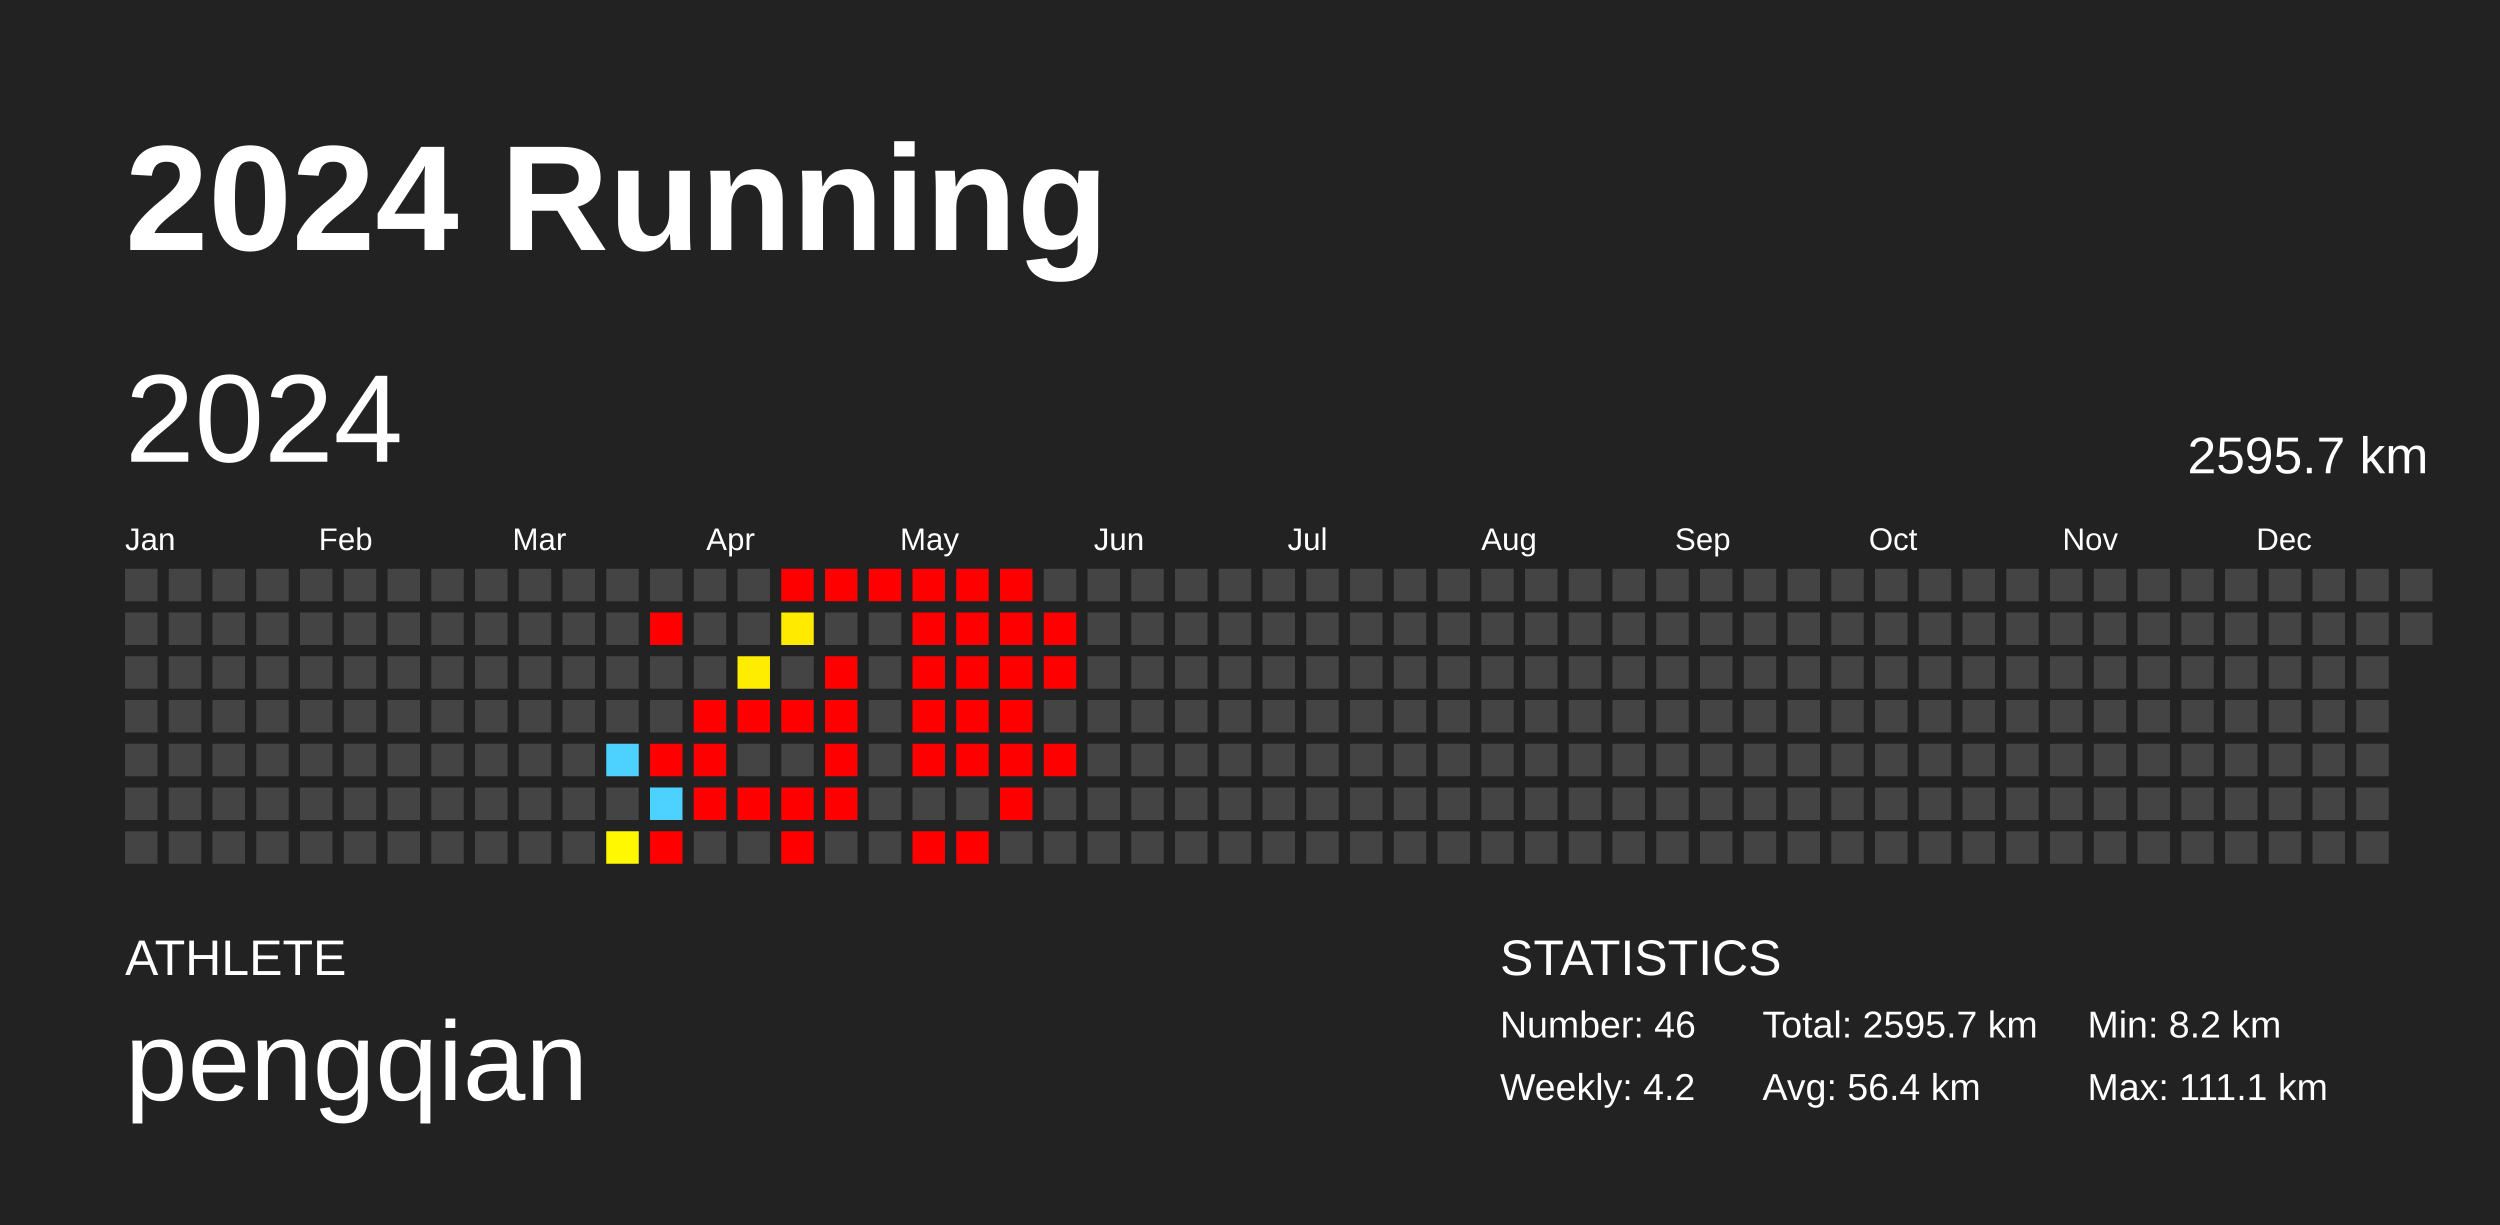
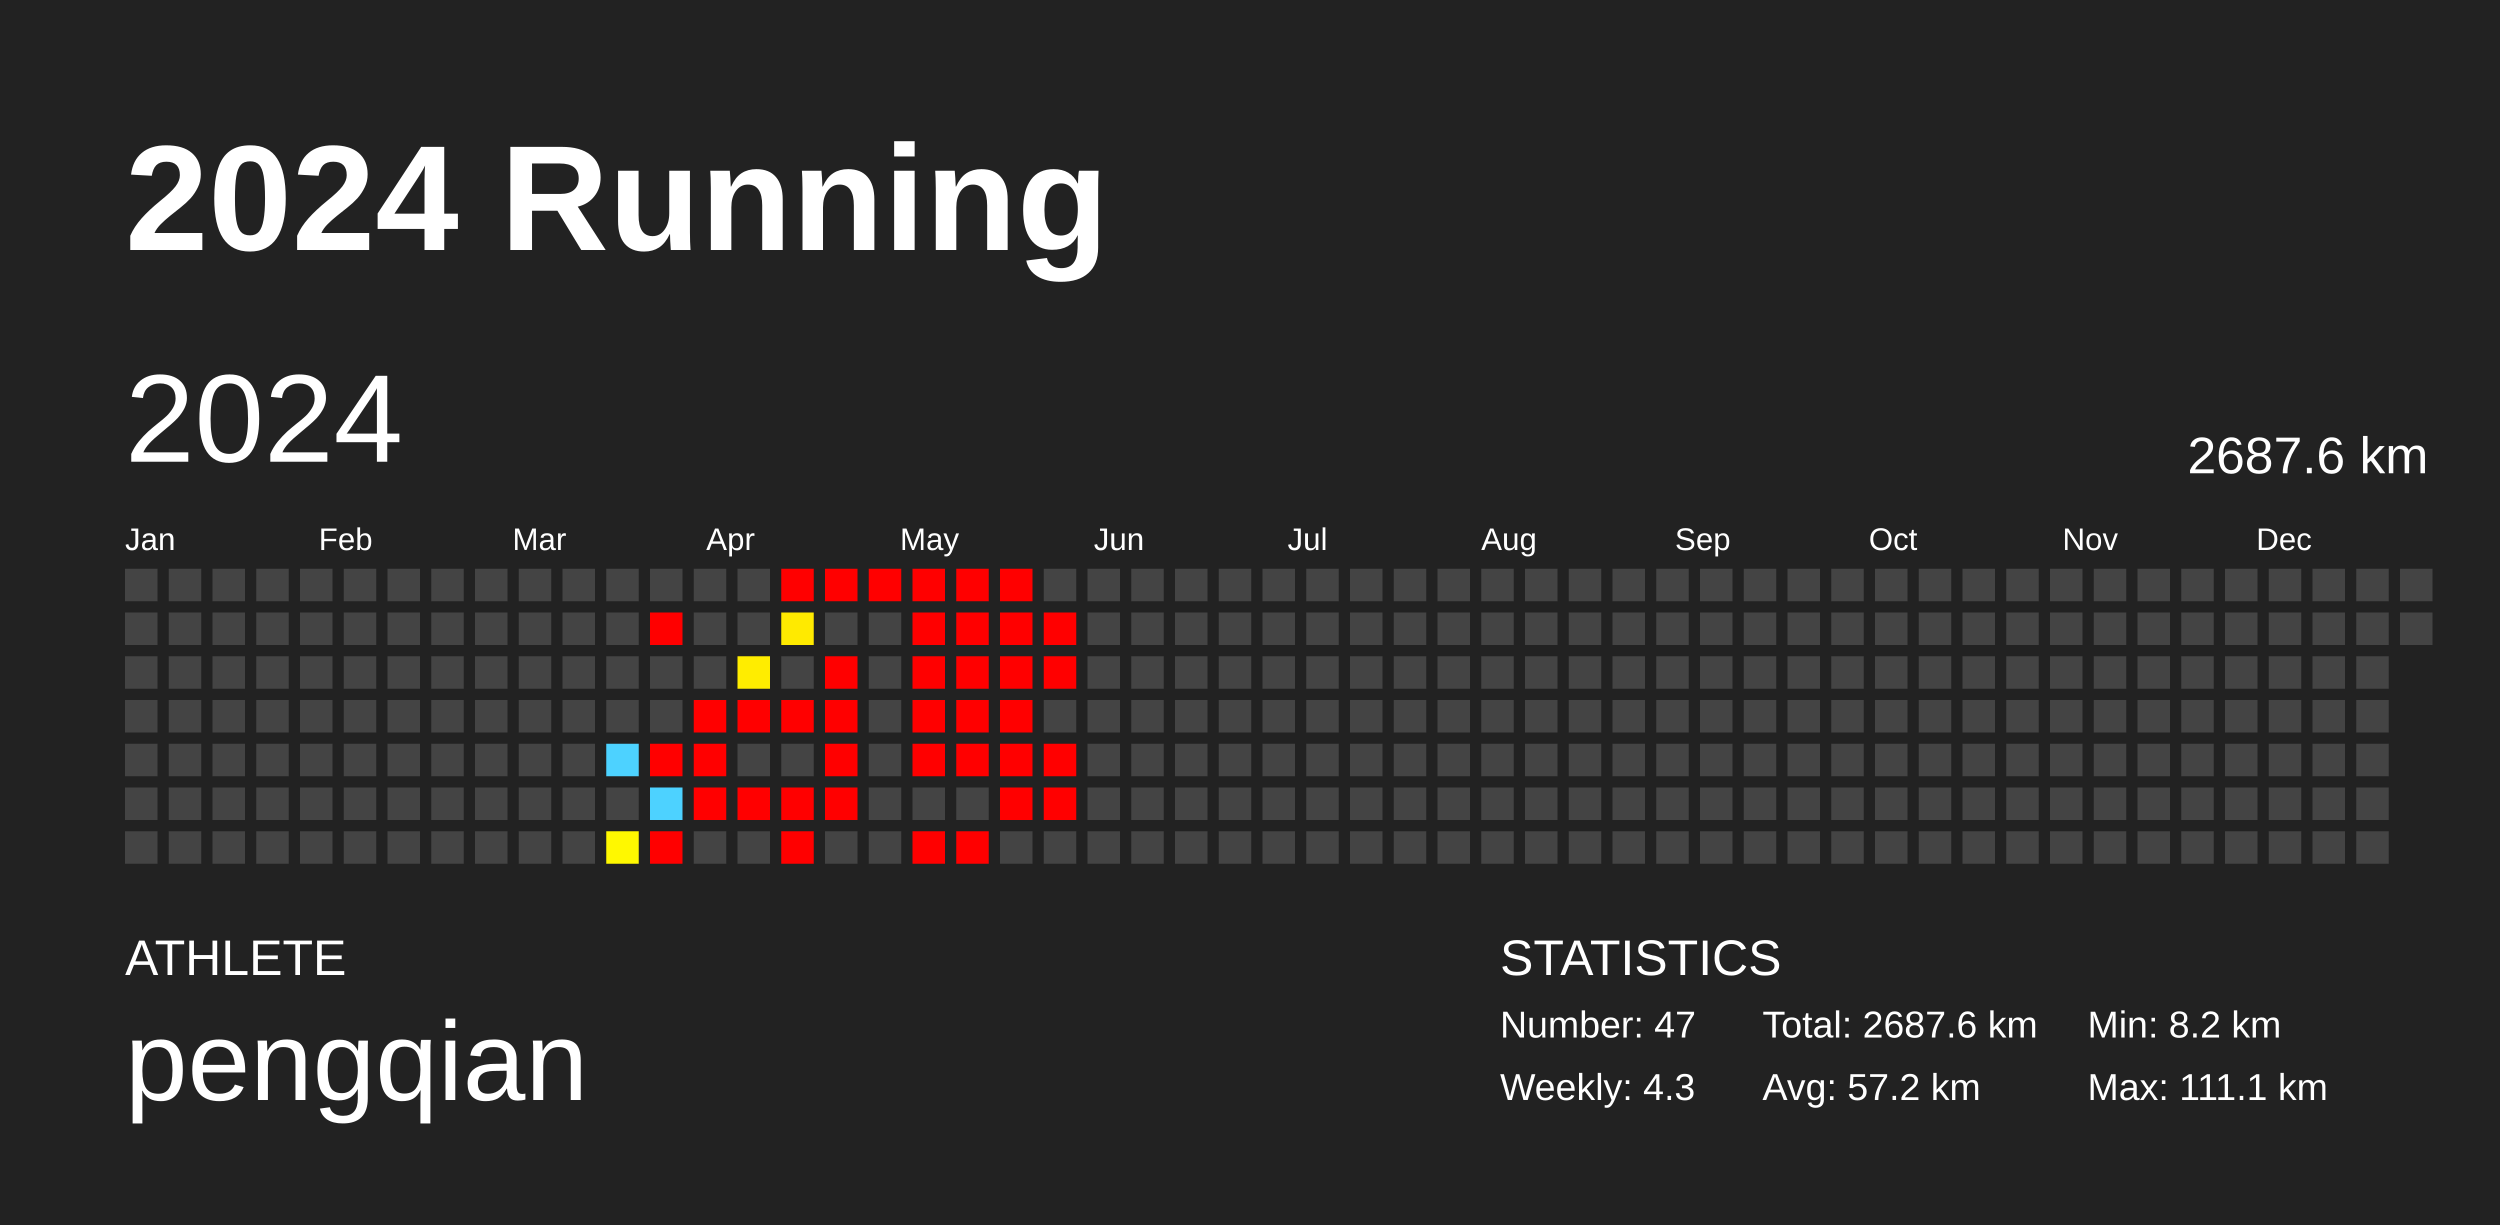
<svg xmlns="http://www.w3.org/2000/svg" baseProfile="full" height="98mm" version="1.1" viewBox="0,0,200,98" width="200mm">
  <defs />
  <rect fill="#222222" height="98" width="200" x="0" y="0" />
  <text fill="#FFFFFF" style="font-size:12px; font-family:Arial; font-weight:bold;" x="10" y="20">2024 Running</text>
  <text fill="#FFFFFF" style="font-size:4px; font-family:Arial" x="10" y="78">ATHLETE</text>
  <text fill="#FFFFFF" style="font-size:9px; font-family:Arial" x="10" y="88">pengqian</text>
  <text fill="#FFFFFF" style="font-size:4px; font-family:Arial" x="120" y="78">STATISTICS</text>
-   <text fill="#FFFFFF" style="font-size:3px; font-family:Arial" x="120" y="83">Number: 46</text>
-   <text fill="#FFFFFF" style="font-size:3px; font-family:Arial" x="120" y="88">Weekly: 4.2</text>
-   <text fill="#FFFFFF" style="font-size:3px; font-family:Arial" x="141" y="83">Total: 2595.7 km</text>
-   <text fill="#FFFFFF" style="font-size:3px; font-family:Arial" x="141" y="88">Avg: 56.4 km</text>
+   <text fill="#FFFFFF" style="font-size:3px; font-family:Arial" x="120" y="83">Number: 47</text>
+   <text fill="#FFFFFF" style="font-size:3px; font-family:Arial" x="120" y="88">Weekly: 4.3</text>
+   <text fill="#FFFFFF" style="font-size:3px; font-family:Arial" x="141" y="83">Total: 2687.6 km</text>
+   <text fill="#FFFFFF" style="font-size:3px; font-family:Arial" x="141" y="88">Avg: 57.2 km</text>
  <text fill="#FFFFFF" style="font-size:3px; font-family:Arial" x="167" y="83">Min: 8.2 km</text>
  <text fill="#FFFFFF" style="font-size:3px; font-family:Arial" x="167" y="88">Max: 111.1 km</text>
  <text dominant-baseline="hanging" fill="#FFFFFF" style="font-size:10.0px; font-family:Arial;" x="10" y="30">2024</text>
-   <text dominant-baseline="hanging" fill="#FFFFFF" style="font-size:4.125px; font-family:Arial;" x="175" y="35">2595.7 km</text>
+   <text dominant-baseline="hanging" fill="#FFFFFF" style="font-size:4.125px; font-family:Arial;" x="175" y="35">2687.6 km</text>
  <text fill="#FFFFFF" style="font-size:2.5px; font-family:Arial" x="10.0" y="44">Jan</text>
  <text fill="#FFFFFF" style="font-size:2.5px; font-family:Arial" x="25.5" y="44">Feb</text>
  <text fill="#FFFFFF" style="font-size:2.5px; font-family:Arial" x="41.0" y="44">Mar</text>
  <text fill="#FFFFFF" style="font-size:2.5px; font-family:Arial" x="56.5" y="44">Apr</text>
  <text fill="#FFFFFF" style="font-size:2.5px; font-family:Arial" x="72.0" y="44">May</text>
  <text fill="#FFFFFF" style="font-size:2.5px; font-family:Arial" x="87.5" y="44">Jun</text>
  <text fill="#FFFFFF" style="font-size:2.5px; font-family:Arial" x="103.0" y="44">Jul</text>
  <text fill="#FFFFFF" style="font-size:2.5px; font-family:Arial" x="118.5" y="44">Aug</text>
  <text fill="#FFFFFF" style="font-size:2.5px; font-family:Arial" x="134.0" y="44">Sep</text>
  <text fill="#FFFFFF" style="font-size:2.5px; font-family:Arial" x="149.5" y="44">Oct</text>
  <text fill="#FFFFFF" style="font-size:2.5px; font-family:Arial" x="165.0" y="44">Nov</text>
  <text fill="#FFFFFF" style="font-size:2.5px; font-family:Arial" x="180.5" y="44">Dec</text>
  <rect fill="#444444" height="2.6" width="2.6" x="10.0" y="45.5" />
  <rect fill="#444444" height="2.6" width="2.6" x="10.0" y="49.0" />
  <rect fill="#444444" height="2.6" width="2.6" x="10.0" y="52.5" />
  <rect fill="#444444" height="2.6" width="2.6" x="10.0" y="56.0" />
  <rect fill="#444444" height="2.6" width="2.6" x="10.0" y="59.5" />
  <rect fill="#444444" height="2.6" width="2.6" x="10.0" y="63.0" />
  <rect fill="#444444" height="2.6" width="2.6" x="10.0" y="66.5" />
  <rect fill="#444444" height="2.6" width="2.6" x="13.5" y="45.5" />
  <rect fill="#444444" height="2.6" width="2.6" x="13.5" y="49.0" />
  <rect fill="#444444" height="2.6" width="2.6" x="13.5" y="52.5" />
  <rect fill="#444444" height="2.6" width="2.6" x="13.5" y="56.0" />
  <rect fill="#444444" height="2.6" width="2.6" x="13.5" y="59.5" />
  <rect fill="#444444" height="2.6" width="2.6" x="13.5" y="63.0" />
  <rect fill="#444444" height="2.6" width="2.6" x="13.5" y="66.5" />
  <rect fill="#444444" height="2.6" width="2.6" x="17.0" y="45.5" />
  <rect fill="#444444" height="2.6" width="2.6" x="17.0" y="49.0" />
  <rect fill="#444444" height="2.6" width="2.6" x="17.0" y="52.5" />
  <rect fill="#444444" height="2.6" width="2.6" x="17.0" y="56.0" />
  <rect fill="#444444" height="2.6" width="2.6" x="17.0" y="59.5" />
  <rect fill="#444444" height="2.6" width="2.6" x="17.0" y="63.0" />
  <rect fill="#444444" height="2.6" width="2.6" x="17.0" y="66.5" />
  <rect fill="#444444" height="2.6" width="2.6" x="20.5" y="45.5" />
  <rect fill="#444444" height="2.6" width="2.6" x="20.5" y="49.0" />
  <rect fill="#444444" height="2.6" width="2.6" x="20.5" y="52.5" />
  <rect fill="#444444" height="2.6" width="2.6" x="20.5" y="56.0" />
  <rect fill="#444444" height="2.6" width="2.6" x="20.5" y="59.5" />
  <rect fill="#444444" height="2.6" width="2.6" x="20.5" y="63.0" />
  <rect fill="#444444" height="2.6" width="2.6" x="20.5" y="66.5" />
  <rect fill="#444444" height="2.6" width="2.6" x="24.0" y="45.5" />
  <rect fill="#444444" height="2.6" width="2.6" x="24.0" y="49.0" />
  <rect fill="#444444" height="2.6" width="2.6" x="24.0" y="52.5" />
  <rect fill="#444444" height="2.6" width="2.6" x="24.0" y="56.0" />
  <rect fill="#444444" height="2.6" width="2.6" x="24.0" y="59.5" />
  <rect fill="#444444" height="2.6" width="2.6" x="24.0" y="63.0" />
  <rect fill="#444444" height="2.6" width="2.6" x="24.0" y="66.5" />
  <rect fill="#444444" height="2.6" width="2.6" x="27.5" y="45.5" />
  <rect fill="#444444" height="2.6" width="2.6" x="27.5" y="49.0" />
  <rect fill="#444444" height="2.6" width="2.6" x="27.5" y="52.5" />
  <rect fill="#444444" height="2.6" width="2.6" x="27.5" y="56.0" />
  <rect fill="#444444" height="2.6" width="2.6" x="27.5" y="59.5" />
  <rect fill="#444444" height="2.6" width="2.6" x="27.5" y="63.0" />
  <rect fill="#444444" height="2.6" width="2.6" x="27.5" y="66.5" />
  <rect fill="#444444" height="2.6" width="2.6" x="31.0" y="45.5" />
  <rect fill="#444444" height="2.6" width="2.6" x="31.0" y="49.0" />
  <rect fill="#444444" height="2.6" width="2.6" x="31.0" y="52.5" />
  <rect fill="#444444" height="2.6" width="2.6" x="31.0" y="56.0" />
  <rect fill="#444444" height="2.6" width="2.6" x="31.0" y="59.5" />
  <rect fill="#444444" height="2.6" width="2.6" x="31.0" y="63.0" />
  <rect fill="#444444" height="2.6" width="2.6" x="31.0" y="66.5" />
  <rect fill="#444444" height="2.6" width="2.6" x="34.5" y="45.5" />
  <rect fill="#444444" height="2.6" width="2.6" x="34.5" y="49.0" />
  <rect fill="#444444" height="2.6" width="2.6" x="34.5" y="52.5" />
  <rect fill="#444444" height="2.6" width="2.6" x="34.5" y="56.0" />
  <rect fill="#444444" height="2.6" width="2.6" x="34.5" y="59.5" />
  <rect fill="#444444" height="2.6" width="2.6" x="34.5" y="63.0" />
  <rect fill="#444444" height="2.6" width="2.6" x="34.5" y="66.5" />
  <rect fill="#444444" height="2.6" width="2.6" x="38.0" y="45.5" />
  <rect fill="#444444" height="2.6" width="2.6" x="38.0" y="49.0" />
  <rect fill="#444444" height="2.6" width="2.6" x="38.0" y="52.5" />
  <rect fill="#444444" height="2.6" width="2.6" x="38.0" y="56.0" />
  <rect fill="#444444" height="2.6" width="2.6" x="38.0" y="59.5" />
  <rect fill="#444444" height="2.6" width="2.6" x="38.0" y="63.0" />
  <rect fill="#444444" height="2.6" width="2.6" x="38.0" y="66.5" />
  <rect fill="#444444" height="2.6" width="2.6" x="41.5" y="45.5" />
  <rect fill="#444444" height="2.6" width="2.6" x="41.5" y="49.0" />
  <rect fill="#444444" height="2.6" width="2.6" x="41.5" y="52.5" />
  <rect fill="#444444" height="2.6" width="2.6" x="41.5" y="56.0" />
  <rect fill="#444444" height="2.6" width="2.6" x="41.5" y="59.5" />
  <rect fill="#444444" height="2.6" width="2.6" x="41.5" y="63.0" />
  <rect fill="#444444" height="2.6" width="2.6" x="41.5" y="66.5" />
  <rect fill="#444444" height="2.6" width="2.6" x="45.0" y="45.5" />
  <rect fill="#444444" height="2.6" width="2.6" x="45.0" y="49.0" />
  <rect fill="#444444" height="2.6" width="2.6" x="45.0" y="52.5" />
  <rect fill="#444444" height="2.6" width="2.6" x="45.0" y="56.0" />
  <rect fill="#444444" height="2.6" width="2.6" x="45.0" y="59.5" />
  <rect fill="#444444" height="2.6" width="2.6" x="45.0" y="63.0" />
  <rect fill="#444444" height="2.6" width="2.6" x="45.0" y="66.5" />
  <rect fill="#444444" height="2.6" width="2.6" x="48.5" y="45.5" />
  <rect fill="#444444" height="2.6" width="2.6" x="48.5" y="49.0" />
  <rect fill="#444444" height="2.6" width="2.6" x="48.5" y="52.5" />
  <rect fill="#444444" height="2.6" width="2.6" x="48.5" y="56.0" />
  <rect fill="#4dd2ff" height="2.6" width="2.6" x="48.5" y="59.5" />
  <rect fill="#444444" height="2.6" width="2.6" x="48.5" y="63.0" />
  <rect fill="#fff800" height="2.6" width="2.6" x="48.5" y="66.5" />
  <rect fill="#444444" height="2.6" width="2.6" x="52.0" y="45.5" />
  <rect fill="red" height="2.6" width="2.6" x="52.0" y="49.0" />
  <rect fill="#444444" height="2.6" width="2.6" x="52.0" y="52.5" />
  <rect fill="#444444" height="2.6" width="2.6" x="52.0" y="56.0" />
  <rect fill="red" height="2.6" width="2.6" x="52.0" y="59.5" />
  <rect fill="#4dd2ff" height="2.6" width="2.6" x="52.0" y="63.0" />
  <rect fill="red" height="2.6" width="2.6" x="52.0" y="66.5" />
  <rect fill="#444444" height="2.6" width="2.6" x="55.5" y="45.5" />
  <rect fill="#444444" height="2.6" width="2.6" x="55.5" y="49.0" />
  <rect fill="#444444" height="2.6" width="2.6" x="55.5" y="52.5" />
  <rect fill="red" height="2.6" width="2.6" x="55.5" y="56.0" />
  <rect fill="red" height="2.6" width="2.6" x="55.5" y="59.5" />
  <rect fill="red" height="2.6" width="2.6" x="55.5" y="63.0" />
  <rect fill="#444444" height="2.6" width="2.6" x="55.5" y="66.5" />
  <rect fill="#444444" height="2.6" width="2.6" x="59.0" y="45.5" />
  <rect fill="#444444" height="2.6" width="2.6" x="59.0" y="49.0" />
  <rect fill="#ffed00" height="2.6" width="2.6" x="59.0" y="52.5" />
  <rect fill="red" height="2.6" width="2.6" x="59.0" y="56.0" />
  <rect fill="#444444" height="2.6" width="2.6" x="59.0" y="59.5" />
  <rect fill="red" height="2.6" width="2.6" x="59.0" y="63.0" />
  <rect fill="#444444" height="2.6" width="2.6" x="59.0" y="66.5" />
  <rect fill="red" height="2.6" width="2.6" x="62.5" y="45.5" />
  <rect fill="#ffea00" height="2.6" width="2.6" x="62.5" y="49.0" />
  <rect fill="#444444" height="2.6" width="2.6" x="62.5" y="52.5" />
  <rect fill="red" height="2.6" width="2.6" x="62.5" y="56.0" />
  <rect fill="#444444" height="2.6" width="2.6" x="62.5" y="59.5" />
  <rect fill="red" height="2.6" width="2.6" x="62.5" y="63.0" />
  <rect fill="red" height="2.6" width="2.6" x="62.5" y="66.5" />
  <rect fill="red" height="2.6" width="2.6" x="66.0" y="45.5" />
  <rect fill="#444444" height="2.6" width="2.6" x="66.0" y="49.0" />
  <rect fill="red" height="2.6" width="2.6" x="66.0" y="52.5" />
  <rect fill="red" height="2.6" width="2.6" x="66.0" y="56.0" />
  <rect fill="red" height="2.6" width="2.6" x="66.0" y="59.5" />
  <rect fill="red" height="2.6" width="2.6" x="66.0" y="63.0" />
  <rect fill="#444444" height="2.6" width="2.6" x="66.0" y="66.5" />
  <rect fill="red" height="2.6" width="2.6" x="69.5" y="45.5" />
  <rect fill="#444444" height="2.6" width="2.6" x="69.5" y="49.0" />
  <rect fill="#444444" height="2.6" width="2.6" x="69.5" y="52.5" />
  <rect fill="#444444" height="2.6" width="2.6" x="69.5" y="56.0" />
  <rect fill="#444444" height="2.6" width="2.6" x="69.5" y="59.5" />
  <rect fill="#444444" height="2.6" width="2.6" x="69.5" y="63.0" />
  <rect fill="#444444" height="2.6" width="2.6" x="69.5" y="66.5" />
  <rect fill="red" height="2.6" width="2.6" x="73.0" y="45.5" />
  <rect fill="red" height="2.6" width="2.6" x="73.0" y="49.0" />
  <rect fill="red" height="2.6" width="2.6" x="73.0" y="52.5" />
  <rect fill="red" height="2.6" width="2.6" x="73.0" y="56.0" />
  <rect fill="red" height="2.6" width="2.6" x="73.0" y="59.5" />
  <rect fill="#444444" height="2.6" width="2.6" x="73.0" y="63.0" />
  <rect fill="red" height="2.6" width="2.6" x="73.0" y="66.5" />
  <rect fill="red" height="2.6" width="2.6" x="76.5" y="45.5" />
  <rect fill="red" height="2.6" width="2.6" x="76.5" y="49.0" />
  <rect fill="red" height="2.6" width="2.6" x="76.5" y="52.5" />
  <rect fill="red" height="2.6" width="2.6" x="76.5" y="56.0" />
  <rect fill="red" height="2.6" width="2.6" x="76.5" y="59.5" />
  <rect fill="#444444" height="2.6" width="2.6" x="76.5" y="63.0" />
  <rect fill="red" height="2.6" width="2.6" x="76.5" y="66.5" />
  <rect fill="red" height="2.6" width="2.6" x="80.0" y="45.5" />
  <rect fill="red" height="2.6" width="2.6" x="80.0" y="49.0" />
  <rect fill="red" height="2.6" width="2.6" x="80.0" y="52.5" />
  <rect fill="red" height="2.6" width="2.6" x="80.0" y="56.0" />
  <rect fill="red" height="2.6" width="2.6" x="80.0" y="59.5" />
  <rect fill="red" height="2.6" width="2.6" x="80.0" y="63.0" />
  <rect fill="#444444" height="2.6" width="2.6" x="80.0" y="66.5" />
  <rect fill="#444444" height="2.6" width="2.6" x="83.5" y="45.5" />
  <rect fill="red" height="2.6" width="2.6" x="83.5" y="49.0" />
  <rect fill="red" height="2.6" width="2.6" x="83.5" y="52.5" />
  <rect fill="#444444" height="2.6" width="2.6" x="83.5" y="56.0" />
  <rect fill="red" height="2.6" width="2.6" x="83.5" y="59.5" />
-   <rect fill="#444444" height="2.6" width="2.6" x="83.5" y="63.0" />
+   <rect fill="red" height="2.6" width="2.6" x="83.5" y="63.0" />
  <rect fill="#444444" height="2.6" width="2.6" x="83.5" y="66.5" />
  <rect fill="#444444" height="2.6" width="2.6" x="87.0" y="45.5" />
  <rect fill="#444444" height="2.6" width="2.6" x="87.0" y="49.0" />
  <rect fill="#444444" height="2.6" width="2.6" x="87.0" y="52.5" />
  <rect fill="#444444" height="2.6" width="2.6" x="87.0" y="56.0" />
  <rect fill="#444444" height="2.6" width="2.6" x="87.0" y="59.5" />
  <rect fill="#444444" height="2.6" width="2.6" x="87.0" y="63.0" />
  <rect fill="#444444" height="2.6" width="2.6" x="87.0" y="66.5" />
  <rect fill="#444444" height="2.6" width="2.6" x="90.5" y="45.5" />
  <rect fill="#444444" height="2.6" width="2.6" x="90.5" y="49.0" />
  <rect fill="#444444" height="2.6" width="2.6" x="90.5" y="52.5" />
  <rect fill="#444444" height="2.6" width="2.6" x="90.5" y="56.0" />
  <rect fill="#444444" height="2.6" width="2.6" x="90.5" y="59.5" />
  <rect fill="#444444" height="2.6" width="2.6" x="90.5" y="63.0" />
  <rect fill="#444444" height="2.6" width="2.6" x="90.5" y="66.5" />
  <rect fill="#444444" height="2.6" width="2.6" x="94.0" y="45.5" />
  <rect fill="#444444" height="2.6" width="2.6" x="94.0" y="49.0" />
  <rect fill="#444444" height="2.6" width="2.6" x="94.0" y="52.5" />
  <rect fill="#444444" height="2.6" width="2.6" x="94.0" y="56.0" />
  <rect fill="#444444" height="2.6" width="2.6" x="94.0" y="59.5" />
  <rect fill="#444444" height="2.6" width="2.6" x="94.0" y="63.0" />
  <rect fill="#444444" height="2.6" width="2.6" x="94.0" y="66.5" />
  <rect fill="#444444" height="2.6" width="2.6" x="97.5" y="45.5" />
  <rect fill="#444444" height="2.6" width="2.6" x="97.5" y="49.0" />
  <rect fill="#444444" height="2.6" width="2.6" x="97.5" y="52.5" />
  <rect fill="#444444" height="2.6" width="2.6" x="97.5" y="56.0" />
  <rect fill="#444444" height="2.6" width="2.6" x="97.5" y="59.5" />
  <rect fill="#444444" height="2.6" width="2.6" x="97.5" y="63.0" />
  <rect fill="#444444" height="2.6" width="2.6" x="97.5" y="66.5" />
  <rect fill="#444444" height="2.6" width="2.6" x="101.0" y="45.5" />
  <rect fill="#444444" height="2.6" width="2.6" x="101.0" y="49.0" />
  <rect fill="#444444" height="2.6" width="2.6" x="101.0" y="52.5" />
  <rect fill="#444444" height="2.6" width="2.6" x="101.0" y="56.0" />
  <rect fill="#444444" height="2.6" width="2.6" x="101.0" y="59.5" />
  <rect fill="#444444" height="2.6" width="2.6" x="101.0" y="63.0" />
  <rect fill="#444444" height="2.6" width="2.6" x="101.0" y="66.5" />
  <rect fill="#444444" height="2.6" width="2.6" x="104.5" y="45.5" />
  <rect fill="#444444" height="2.6" width="2.6" x="104.5" y="49.0" />
  <rect fill="#444444" height="2.6" width="2.6" x="104.5" y="52.5" />
  <rect fill="#444444" height="2.6" width="2.6" x="104.5" y="56.0" />
  <rect fill="#444444" height="2.6" width="2.6" x="104.5" y="59.5" />
  <rect fill="#444444" height="2.6" width="2.6" x="104.5" y="63.0" />
  <rect fill="#444444" height="2.6" width="2.6" x="104.5" y="66.5" />
  <rect fill="#444444" height="2.6" width="2.6" x="108.0" y="45.5" />
  <rect fill="#444444" height="2.6" width="2.6" x="108.0" y="49.0" />
  <rect fill="#444444" height="2.6" width="2.6" x="108.0" y="52.5" />
  <rect fill="#444444" height="2.6" width="2.6" x="108.0" y="56.0" />
  <rect fill="#444444" height="2.6" width="2.6" x="108.0" y="59.5" />
  <rect fill="#444444" height="2.6" width="2.6" x="108.0" y="63.0" />
  <rect fill="#444444" height="2.6" width="2.6" x="108.0" y="66.5" />
  <rect fill="#444444" height="2.6" width="2.6" x="111.5" y="45.5" />
  <rect fill="#444444" height="2.6" width="2.6" x="111.5" y="49.0" />
  <rect fill="#444444" height="2.6" width="2.6" x="111.5" y="52.5" />
  <rect fill="#444444" height="2.6" width="2.6" x="111.5" y="56.0" />
  <rect fill="#444444" height="2.6" width="2.6" x="111.5" y="59.5" />
  <rect fill="#444444" height="2.6" width="2.6" x="111.5" y="63.0" />
  <rect fill="#444444" height="2.6" width="2.6" x="111.5" y="66.5" />
  <rect fill="#444444" height="2.6" width="2.6" x="115.0" y="45.5" />
  <rect fill="#444444" height="2.6" width="2.6" x="115.0" y="49.0" />
  <rect fill="#444444" height="2.6" width="2.6" x="115.0" y="52.5" />
  <rect fill="#444444" height="2.6" width="2.6" x="115.0" y="56.0" />
  <rect fill="#444444" height="2.6" width="2.6" x="115.0" y="59.5" />
  <rect fill="#444444" height="2.6" width="2.6" x="115.0" y="63.0" />
  <rect fill="#444444" height="2.6" width="2.6" x="115.0" y="66.5" />
  <rect fill="#444444" height="2.6" width="2.6" x="118.5" y="45.5" />
  <rect fill="#444444" height="2.6" width="2.6" x="118.5" y="49.0" />
  <rect fill="#444444" height="2.6" width="2.6" x="118.5" y="52.5" />
  <rect fill="#444444" height="2.6" width="2.6" x="118.5" y="56.0" />
  <rect fill="#444444" height="2.6" width="2.6" x="118.5" y="59.5" />
  <rect fill="#444444" height="2.6" width="2.6" x="118.5" y="63.0" />
  <rect fill="#444444" height="2.6" width="2.6" x="118.5" y="66.5" />
  <rect fill="#444444" height="2.6" width="2.6" x="122.0" y="45.5" />
  <rect fill="#444444" height="2.6" width="2.6" x="122.0" y="49.0" />
  <rect fill="#444444" height="2.6" width="2.6" x="122.0" y="52.5" />
  <rect fill="#444444" height="2.6" width="2.6" x="122.0" y="56.0" />
  <rect fill="#444444" height="2.6" width="2.6" x="122.0" y="59.5" />
  <rect fill="#444444" height="2.6" width="2.6" x="122.0" y="63.0" />
  <rect fill="#444444" height="2.6" width="2.6" x="122.0" y="66.5" />
  <rect fill="#444444" height="2.6" width="2.6" x="125.5" y="45.5" />
  <rect fill="#444444" height="2.6" width="2.6" x="125.5" y="49.0" />
  <rect fill="#444444" height="2.6" width="2.6" x="125.5" y="52.5" />
  <rect fill="#444444" height="2.6" width="2.6" x="125.5" y="56.0" />
  <rect fill="#444444" height="2.6" width="2.6" x="125.5" y="59.5" />
  <rect fill="#444444" height="2.6" width="2.6" x="125.5" y="63.0" />
  <rect fill="#444444" height="2.6" width="2.6" x="125.5" y="66.5" />
  <rect fill="#444444" height="2.6" width="2.6" x="129.0" y="45.5" />
  <rect fill="#444444" height="2.6" width="2.6" x="129.0" y="49.0" />
  <rect fill="#444444" height="2.6" width="2.6" x="129.0" y="52.5" />
  <rect fill="#444444" height="2.6" width="2.6" x="129.0" y="56.0" />
  <rect fill="#444444" height="2.6" width="2.6" x="129.0" y="59.5" />
  <rect fill="#444444" height="2.6" width="2.6" x="129.0" y="63.0" />
  <rect fill="#444444" height="2.6" width="2.6" x="129.0" y="66.5" />
  <rect fill="#444444" height="2.6" width="2.6" x="132.5" y="45.5" />
  <rect fill="#444444" height="2.6" width="2.6" x="132.5" y="49.0" />
  <rect fill="#444444" height="2.6" width="2.6" x="132.5" y="52.5" />
  <rect fill="#444444" height="2.6" width="2.6" x="132.5" y="56.0" />
  <rect fill="#444444" height="2.6" width="2.6" x="132.5" y="59.5" />
  <rect fill="#444444" height="2.6" width="2.6" x="132.5" y="63.0" />
  <rect fill="#444444" height="2.6" width="2.6" x="132.5" y="66.5" />
  <rect fill="#444444" height="2.6" width="2.6" x="136.0" y="45.5" />
  <rect fill="#444444" height="2.6" width="2.6" x="136.0" y="49.0" />
  <rect fill="#444444" height="2.6" width="2.6" x="136.0" y="52.5" />
  <rect fill="#444444" height="2.6" width="2.6" x="136.0" y="56.0" />
  <rect fill="#444444" height="2.6" width="2.6" x="136.0" y="59.5" />
  <rect fill="#444444" height="2.6" width="2.6" x="136.0" y="63.0" />
  <rect fill="#444444" height="2.6" width="2.6" x="136.0" y="66.5" />
  <rect fill="#444444" height="2.6" width="2.6" x="139.5" y="45.5" />
  <rect fill="#444444" height="2.6" width="2.6" x="139.5" y="49.0" />
  <rect fill="#444444" height="2.6" width="2.6" x="139.5" y="52.5" />
  <rect fill="#444444" height="2.6" width="2.6" x="139.5" y="56.0" />
  <rect fill="#444444" height="2.6" width="2.6" x="139.5" y="59.5" />
  <rect fill="#444444" height="2.6" width="2.6" x="139.5" y="63.0" />
  <rect fill="#444444" height="2.6" width="2.6" x="139.5" y="66.5" />
  <rect fill="#444444" height="2.6" width="2.6" x="143.0" y="45.5" />
  <rect fill="#444444" height="2.6" width="2.6" x="143.0" y="49.0" />
  <rect fill="#444444" height="2.6" width="2.6" x="143.0" y="52.5" />
  <rect fill="#444444" height="2.6" width="2.6" x="143.0" y="56.0" />
  <rect fill="#444444" height="2.6" width="2.6" x="143.0" y="59.5" />
  <rect fill="#444444" height="2.6" width="2.6" x="143.0" y="63.0" />
  <rect fill="#444444" height="2.6" width="2.6" x="143.0" y="66.5" />
  <rect fill="#444444" height="2.6" width="2.6" x="146.5" y="45.5" />
  <rect fill="#444444" height="2.6" width="2.6" x="146.5" y="49.0" />
  <rect fill="#444444" height="2.6" width="2.6" x="146.5" y="52.5" />
  <rect fill="#444444" height="2.6" width="2.6" x="146.5" y="56.0" />
  <rect fill="#444444" height="2.6" width="2.6" x="146.5" y="59.5" />
  <rect fill="#444444" height="2.6" width="2.6" x="146.5" y="63.0" />
  <rect fill="#444444" height="2.6" width="2.6" x="146.5" y="66.5" />
  <rect fill="#444444" height="2.6" width="2.6" x="150.0" y="45.5" />
  <rect fill="#444444" height="2.6" width="2.6" x="150.0" y="49.0" />
  <rect fill="#444444" height="2.6" width="2.6" x="150.0" y="52.5" />
  <rect fill="#444444" height="2.6" width="2.6" x="150.0" y="56.0" />
  <rect fill="#444444" height="2.6" width="2.6" x="150.0" y="59.5" />
  <rect fill="#444444" height="2.6" width="2.6" x="150.0" y="63.0" />
  <rect fill="#444444" height="2.6" width="2.6" x="150.0" y="66.5" />
  <rect fill="#444444" height="2.6" width="2.6" x="153.5" y="45.5" />
  <rect fill="#444444" height="2.6" width="2.6" x="153.5" y="49.0" />
  <rect fill="#444444" height="2.6" width="2.6" x="153.5" y="52.5" />
  <rect fill="#444444" height="2.6" width="2.6" x="153.5" y="56.0" />
  <rect fill="#444444" height="2.6" width="2.6" x="153.5" y="59.5" />
  <rect fill="#444444" height="2.6" width="2.6" x="153.5" y="63.0" />
  <rect fill="#444444" height="2.6" width="2.6" x="153.5" y="66.5" />
  <rect fill="#444444" height="2.6" width="2.6" x="157.0" y="45.5" />
  <rect fill="#444444" height="2.6" width="2.6" x="157.0" y="49.0" />
  <rect fill="#444444" height="2.6" width="2.6" x="157.0" y="52.5" />
  <rect fill="#444444" height="2.6" width="2.6" x="157.0" y="56.0" />
  <rect fill="#444444" height="2.6" width="2.6" x="157.0" y="59.5" />
  <rect fill="#444444" height="2.6" width="2.6" x="157.0" y="63.0" />
  <rect fill="#444444" height="2.6" width="2.6" x="157.0" y="66.5" />
  <rect fill="#444444" height="2.6" width="2.6" x="160.5" y="45.5" />
  <rect fill="#444444" height="2.6" width="2.6" x="160.5" y="49.0" />
  <rect fill="#444444" height="2.6" width="2.6" x="160.5" y="52.5" />
  <rect fill="#444444" height="2.6" width="2.6" x="160.5" y="56.0" />
  <rect fill="#444444" height="2.6" width="2.6" x="160.5" y="59.5" />
  <rect fill="#444444" height="2.6" width="2.6" x="160.5" y="63.0" />
  <rect fill="#444444" height="2.6" width="2.6" x="160.5" y="66.5" />
  <rect fill="#444444" height="2.6" width="2.6" x="164.0" y="45.5" />
  <rect fill="#444444" height="2.6" width="2.6" x="164.0" y="49.0" />
  <rect fill="#444444" height="2.6" width="2.6" x="164.0" y="52.5" />
  <rect fill="#444444" height="2.6" width="2.6" x="164.0" y="56.0" />
  <rect fill="#444444" height="2.6" width="2.6" x="164.0" y="59.5" />
  <rect fill="#444444" height="2.6" width="2.6" x="164.0" y="63.0" />
  <rect fill="#444444" height="2.6" width="2.6" x="164.0" y="66.5" />
  <rect fill="#444444" height="2.6" width="2.6" x="167.5" y="45.5" />
  <rect fill="#444444" height="2.6" width="2.6" x="167.5" y="49.0" />
  <rect fill="#444444" height="2.6" width="2.6" x="167.5" y="52.5" />
  <rect fill="#444444" height="2.6" width="2.6" x="167.5" y="56.0" />
  <rect fill="#444444" height="2.6" width="2.6" x="167.5" y="59.5" />
  <rect fill="#444444" height="2.6" width="2.6" x="167.5" y="63.0" />
  <rect fill="#444444" height="2.6" width="2.6" x="167.5" y="66.5" />
  <rect fill="#444444" height="2.6" width="2.6" x="171.0" y="45.5" />
  <rect fill="#444444" height="2.6" width="2.6" x="171.0" y="49.0" />
  <rect fill="#444444" height="2.6" width="2.6" x="171.0" y="52.5" />
  <rect fill="#444444" height="2.6" width="2.6" x="171.0" y="56.0" />
  <rect fill="#444444" height="2.6" width="2.6" x="171.0" y="59.5" />
  <rect fill="#444444" height="2.6" width="2.6" x="171.0" y="63.0" />
  <rect fill="#444444" height="2.6" width="2.6" x="171.0" y="66.5" />
  <rect fill="#444444" height="2.6" width="2.6" x="174.5" y="45.5" />
  <rect fill="#444444" height="2.6" width="2.6" x="174.5" y="49.0" />
  <rect fill="#444444" height="2.6" width="2.6" x="174.5" y="52.5" />
  <rect fill="#444444" height="2.6" width="2.6" x="174.5" y="56.0" />
  <rect fill="#444444" height="2.6" width="2.6" x="174.5" y="59.5" />
  <rect fill="#444444" height="2.6" width="2.6" x="174.5" y="63.0" />
  <rect fill="#444444" height="2.6" width="2.6" x="174.5" y="66.5" />
  <rect fill="#444444" height="2.6" width="2.6" x="178.0" y="45.5" />
  <rect fill="#444444" height="2.6" width="2.6" x="178.0" y="49.0" />
  <rect fill="#444444" height="2.6" width="2.6" x="178.0" y="52.5" />
  <rect fill="#444444" height="2.6" width="2.6" x="178.0" y="56.0" />
  <rect fill="#444444" height="2.6" width="2.6" x="178.0" y="59.5" />
  <rect fill="#444444" height="2.6" width="2.6" x="178.0" y="63.0" />
  <rect fill="#444444" height="2.6" width="2.6" x="178.0" y="66.5" />
  <rect fill="#444444" height="2.6" width="2.6" x="181.5" y="45.5" />
  <rect fill="#444444" height="2.6" width="2.6" x="181.5" y="49.0" />
  <rect fill="#444444" height="2.6" width="2.6" x="181.5" y="52.5" />
  <rect fill="#444444" height="2.6" width="2.6" x="181.5" y="56.0" />
  <rect fill="#444444" height="2.6" width="2.6" x="181.5" y="59.5" />
  <rect fill="#444444" height="2.6" width="2.6" x="181.5" y="63.0" />
  <rect fill="#444444" height="2.6" width="2.6" x="181.5" y="66.5" />
  <rect fill="#444444" height="2.6" width="2.6" x="185.0" y="45.5" />
  <rect fill="#444444" height="2.6" width="2.6" x="185.0" y="49.0" />
  <rect fill="#444444" height="2.6" width="2.6" x="185.0" y="52.5" />
  <rect fill="#444444" height="2.6" width="2.6" x="185.0" y="56.0" />
  <rect fill="#444444" height="2.6" width="2.6" x="185.0" y="59.5" />
  <rect fill="#444444" height="2.6" width="2.6" x="185.0" y="63.0" />
  <rect fill="#444444" height="2.6" width="2.6" x="185.0" y="66.5" />
  <rect fill="#444444" height="2.6" width="2.6" x="188.5" y="45.5" />
  <rect fill="#444444" height="2.6" width="2.6" x="188.5" y="49.0" />
  <rect fill="#444444" height="2.6" width="2.6" x="188.5" y="52.5" />
  <rect fill="#444444" height="2.6" width="2.6" x="188.5" y="56.0" />
  <rect fill="#444444" height="2.6" width="2.6" x="188.5" y="59.5" />
  <rect fill="#444444" height="2.6" width="2.6" x="188.5" y="63.0" />
  <rect fill="#444444" height="2.6" width="2.6" x="188.5" y="66.5" />
  <rect fill="#444444" height="2.6" width="2.6" x="192.0" y="45.5" />
  <rect fill="#444444" height="2.6" width="2.6" x="192.0" y="49.0" />
</svg>
